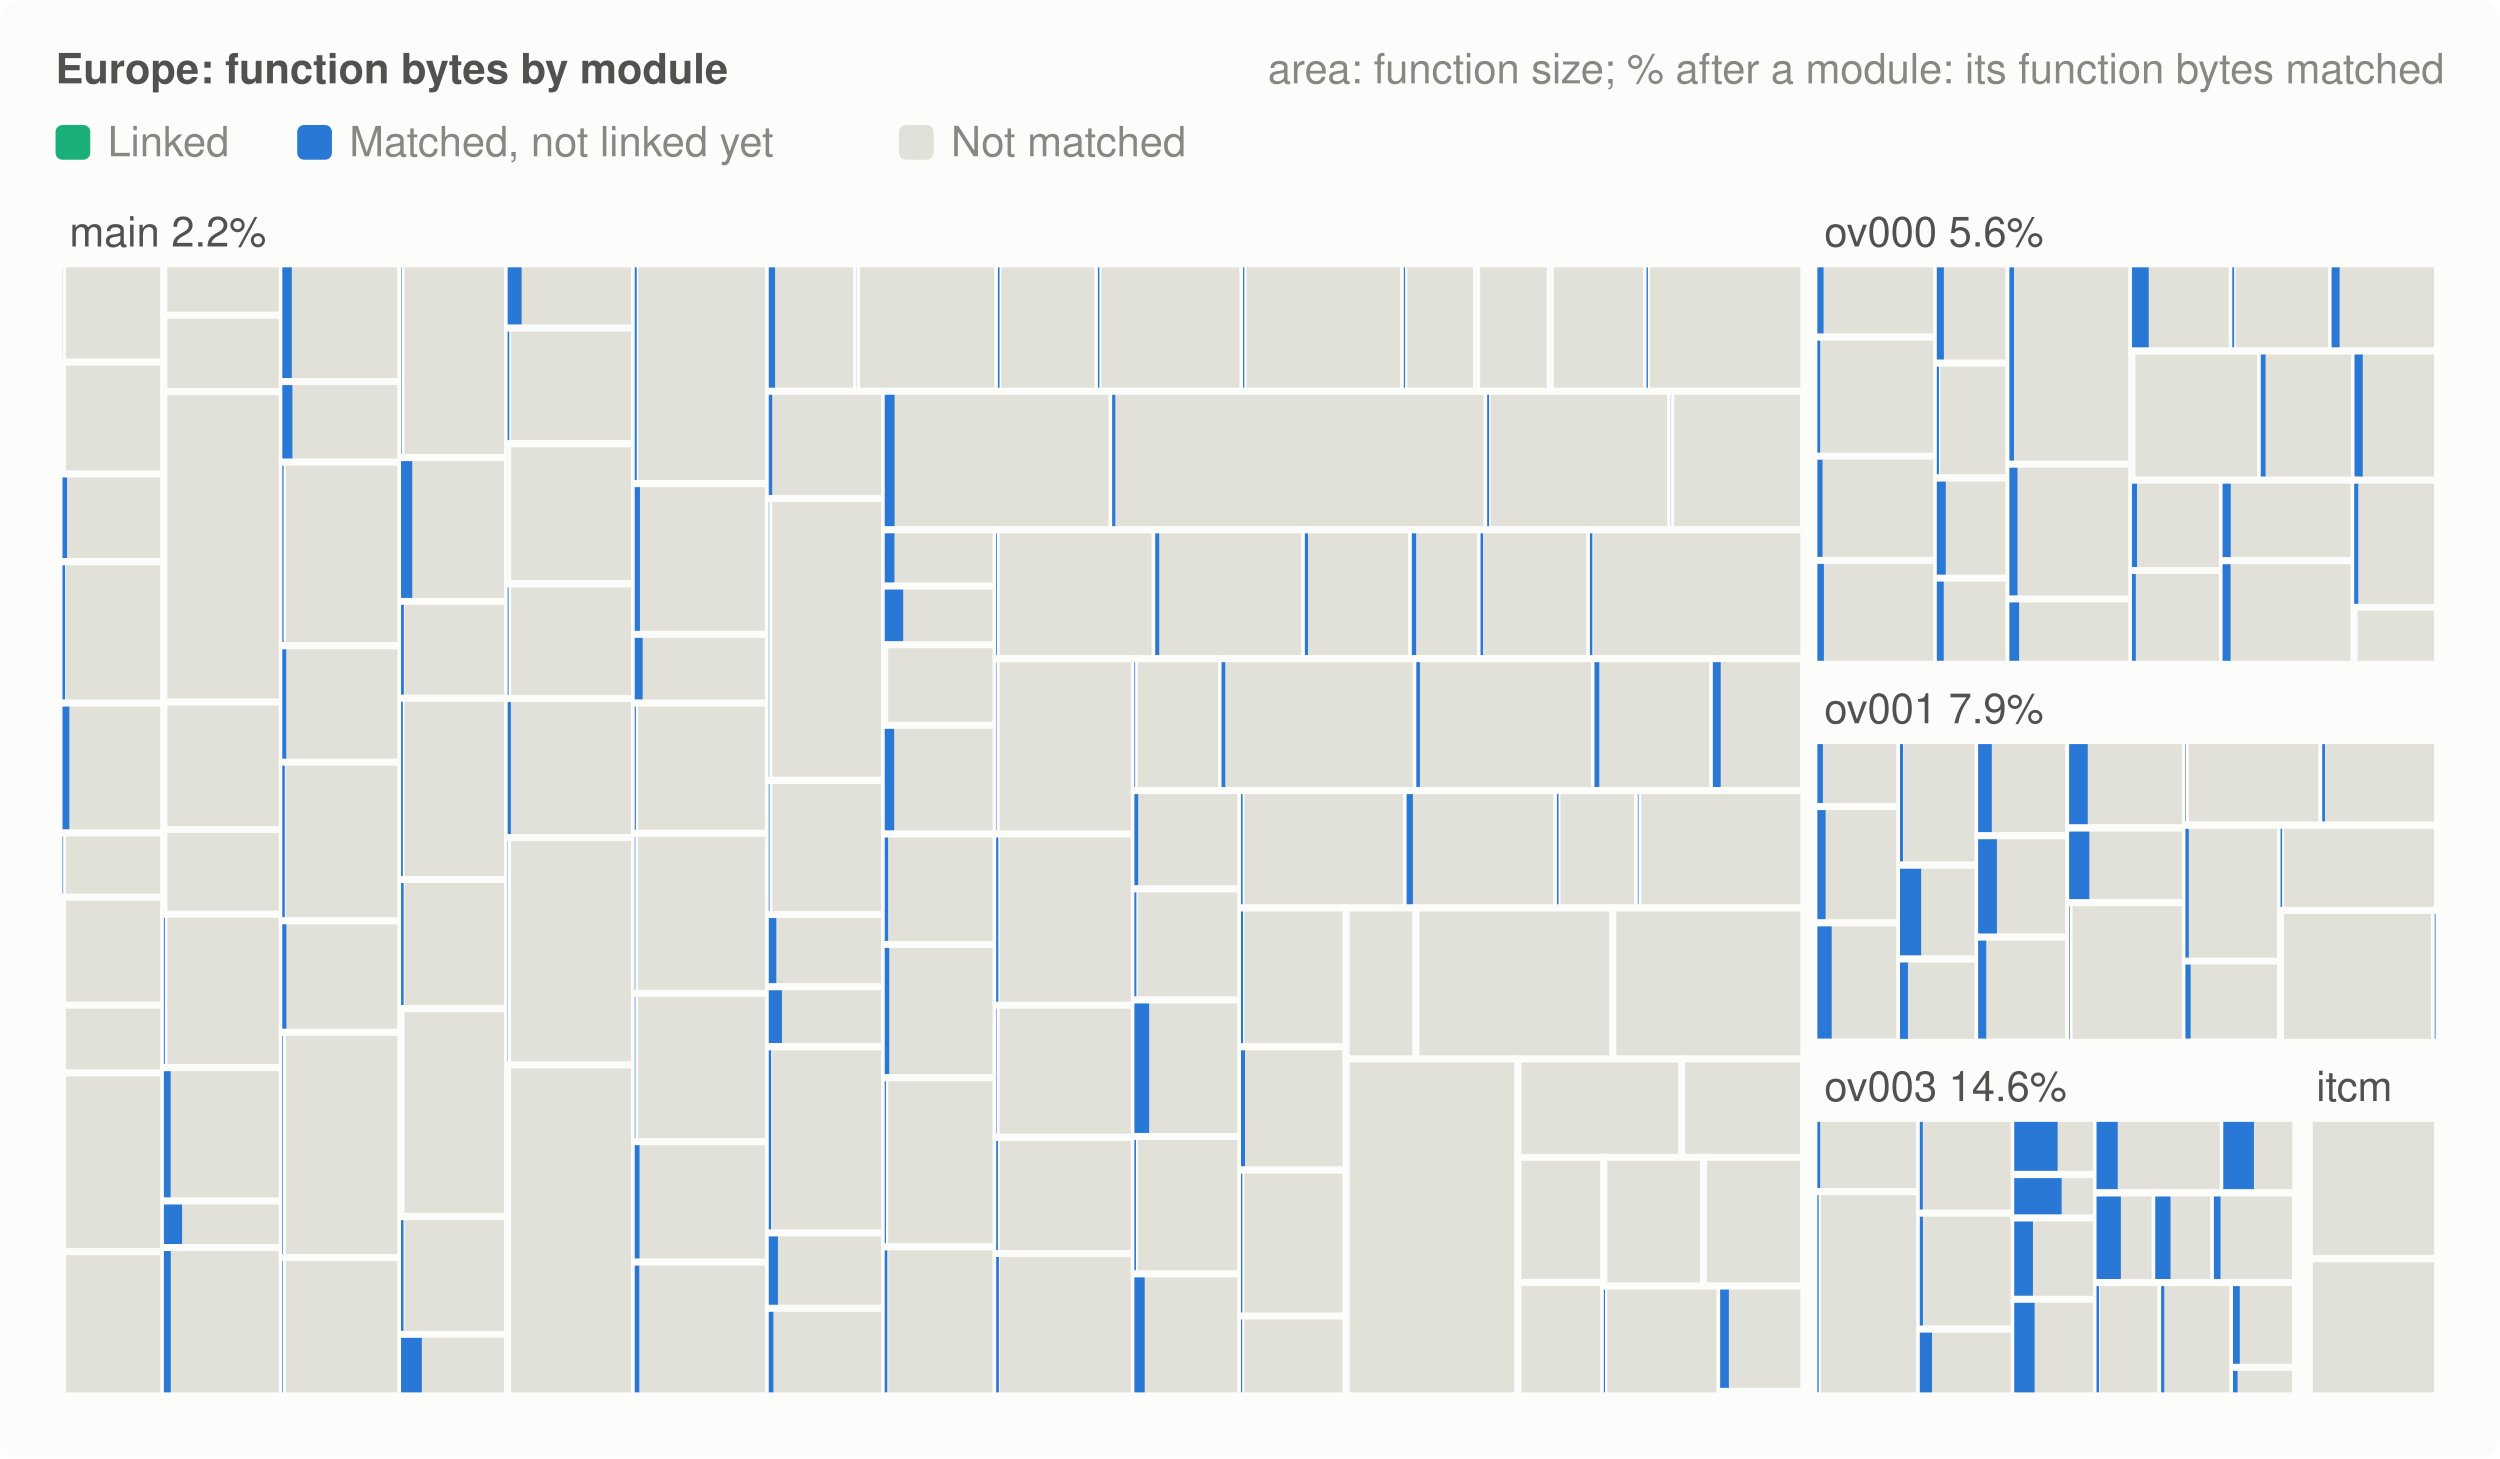
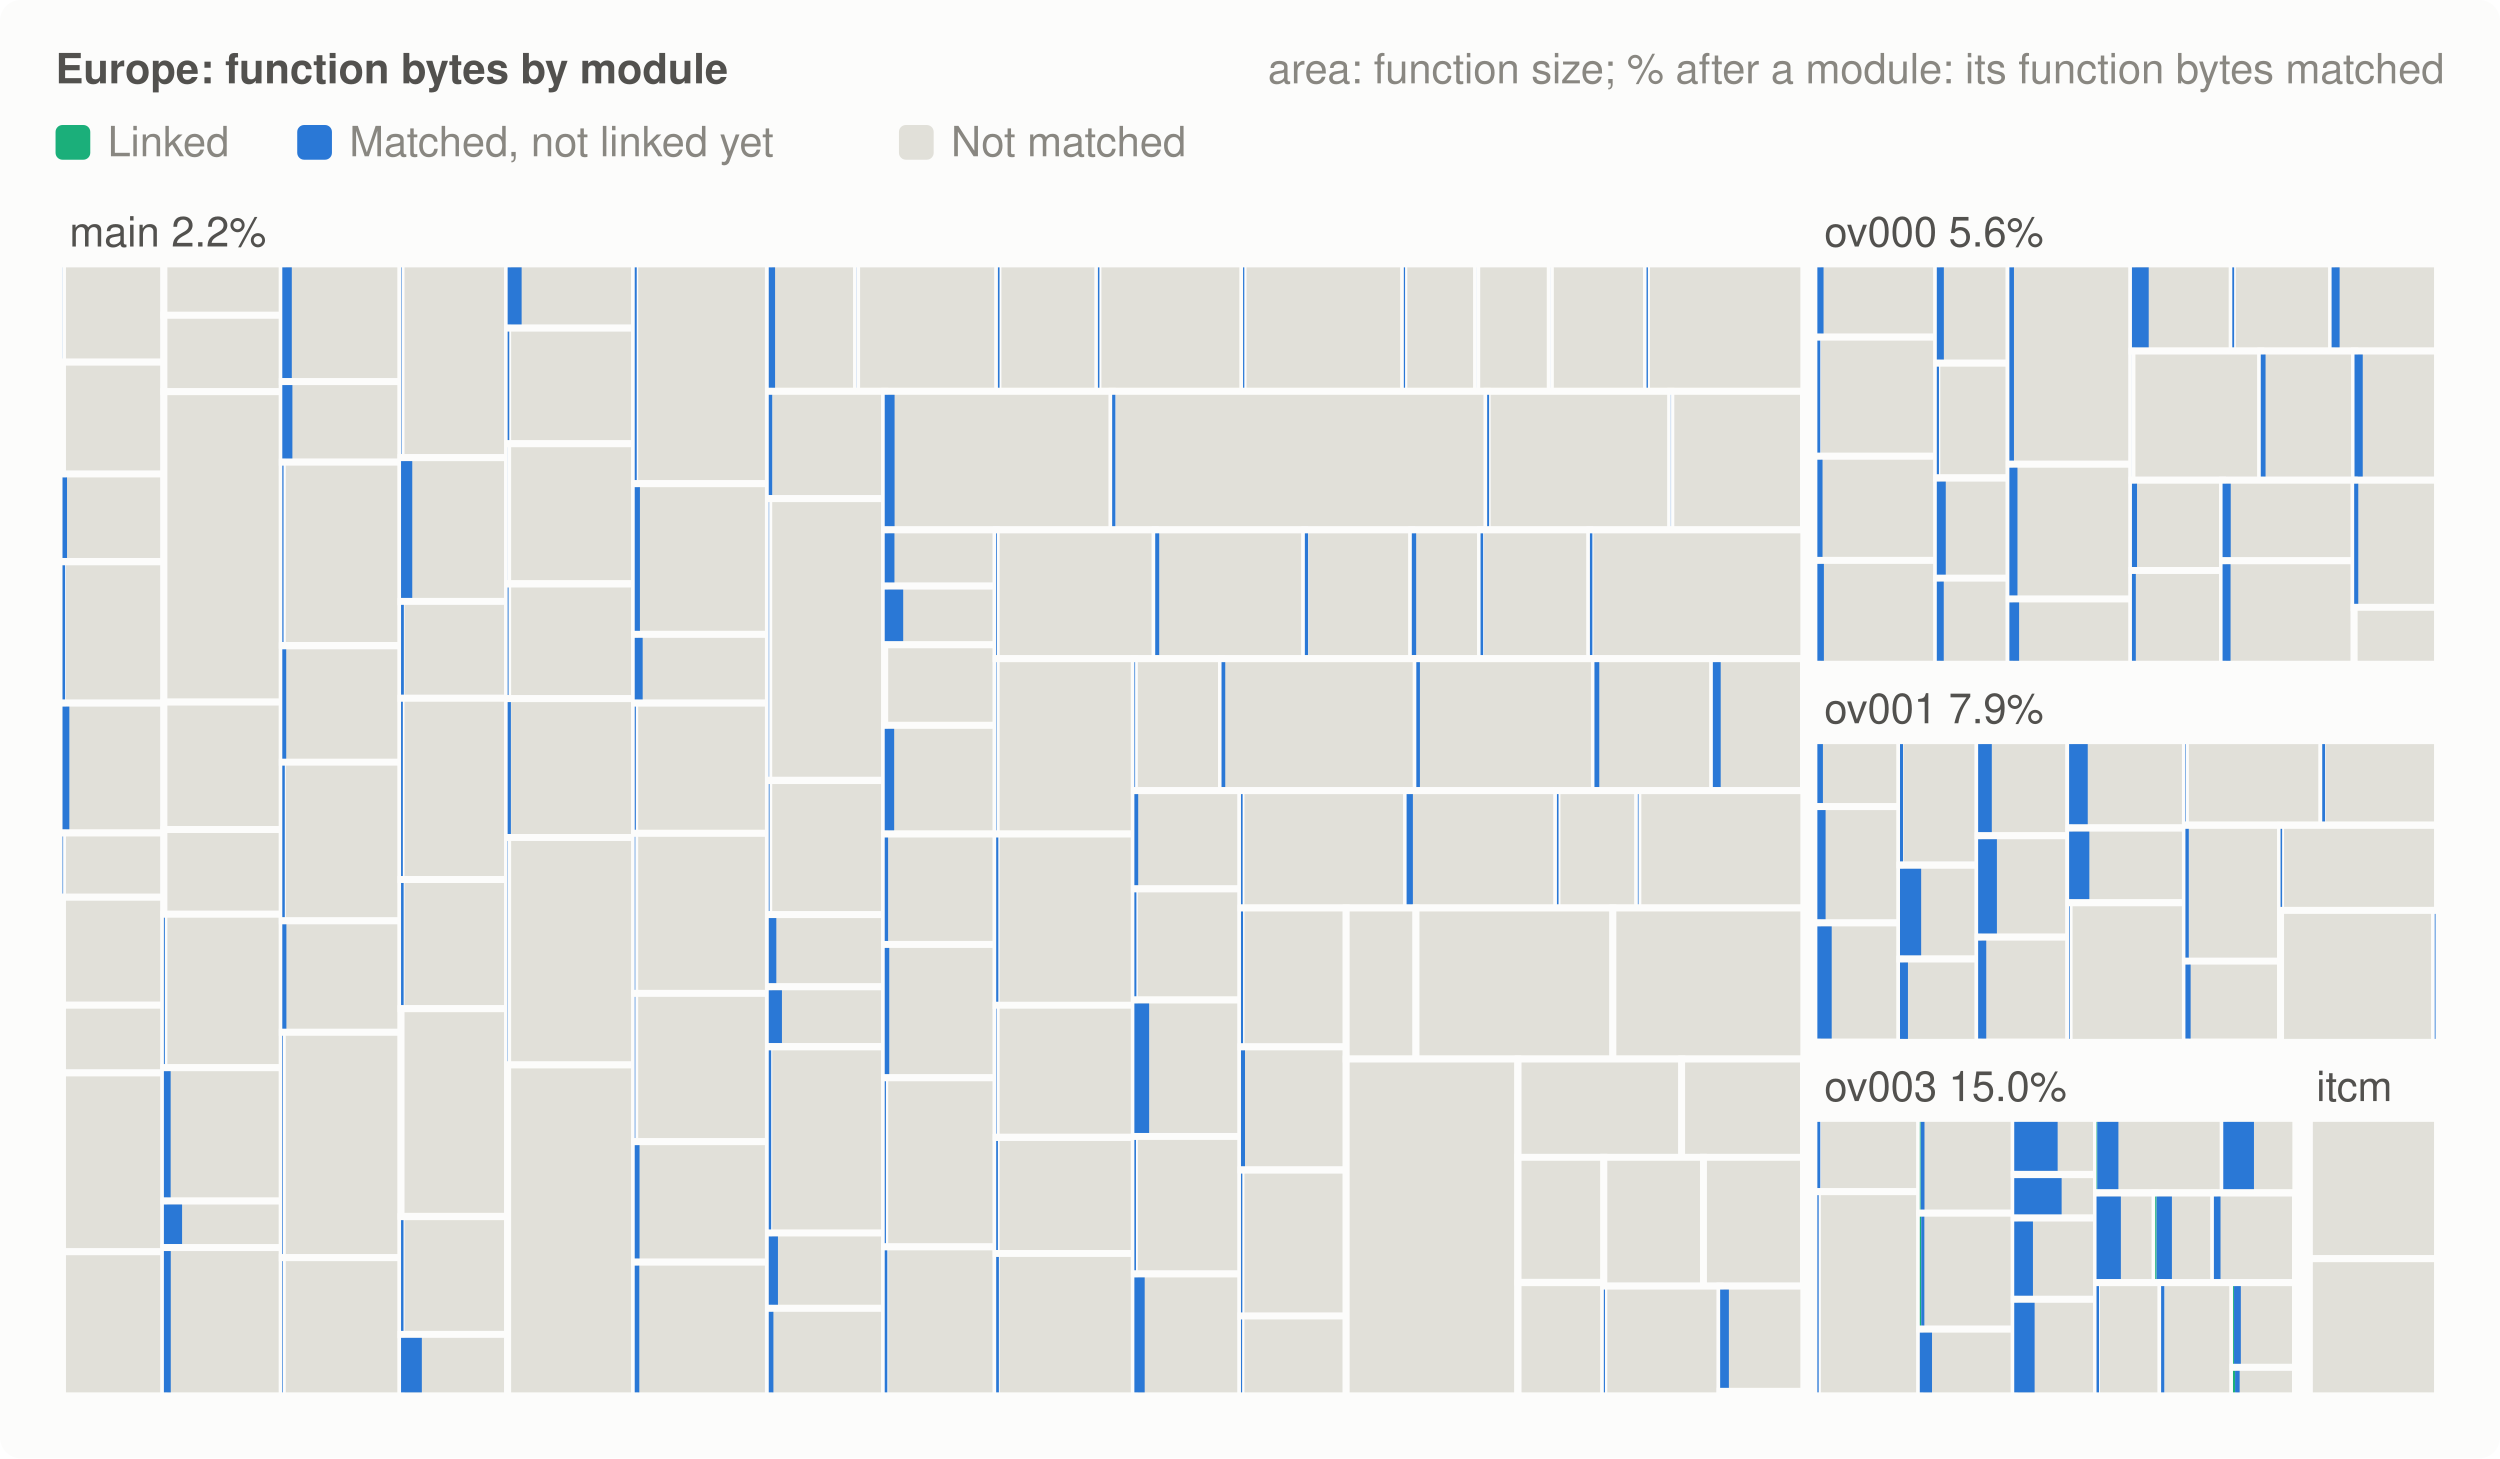
<svg xmlns="http://www.w3.org/2000/svg" viewBox="0 0 720 420" width="720" height="420" role="img" aria-label="Matched and linked code by module (Europe)">
  <style>.bg{fill:#fcfcfb}.lbl{fill:#52514e}.muted{fill:#898781}.todo{fill:#e1e0d9}.gap{stroke:#fcfcfb}.matched{fill:#2a78d6}.linked{fill:#1baf7a}@media (prefers-color-scheme: dark){.bg{fill:#1a1a19}.lbl{fill:#c3c2b7}.muted{fill:#898781}.todo{fill:#2c2c2a}.gap{stroke:#1a1a19}.matched{fill:#3987e5}.linked{fill:#199e70}}text{font:12px -apple-system,BlinkMacSystemFont,'Segoe UI',Helvetica,Arial,sans-serif}.head{font-weight:600}</style>
  <rect class="bg" width="720" height="420" rx="6" />
  <text class="lbl head" x="16" y="24">Europe: function bytes by module</text>
  <text class="muted" x="704" y="24" text-anchor="end">area: function size; % after a module: its function bytes matched</text>
  <rect class="linked" x="16" y="36" width="10" height="10" rx="2" />
  <text class="muted" x="31" y="45">Linked</text>
  <rect class="matched" x="85.6" y="36" width="10" height="10" rx="2" />
  <text class="muted" x="100.6" y="45">Matched, not linked yet</text>
  <rect class="todo" x="258.9" y="36" width="10" height="10" rx="2" />
  <text class="muted" x="273.9" y="45">Not matched</text>
  <rect class="todo gap" x="18.0" y="76.0" width="29.2" height="28.3" stroke-width="2" />
  <rect class="matched" x="18.0" y="77.0" width="0.03" height="26.3" />
  <rect class="todo gap" x="18.0" y="104.3" width="29.2" height="32.3" stroke-width="2" />
  <rect class="todo gap" x="18.0" y="136.5" width="29.2" height="25.2" stroke-width="2" />
  <rect class="matched" x="18.0" y="137.5" width="1.30" height="23.2" />
  <rect class="todo gap" x="18.0" y="161.8" width="29.2" height="40.7" stroke-width="2" />
  <rect class="matched" x="18.0" y="162.8" width="0.75" height="38.7" />
  <rect class="todo gap" x="18.0" y="202.5" width="29.2" height="37.4" stroke-width="2" />
  <rect class="matched" x="18.0" y="203.5" width="1.97" height="35.4" />
  <rect class="todo gap" x="18.0" y="239.9" width="29.2" height="18.5" stroke-width="2" />
  <rect class="matched" x="18.0" y="240.9" width="0.18" height="16.5" />
  <rect class="todo gap" x="18.0" y="258.4" width="29.2" height="31.1" stroke-width="2" />
  <rect class="todo gap" x="18.0" y="289.5" width="29.2" height="19.5" stroke-width="2" />
  <rect class="todo gap" x="18.0" y="309.0" width="29.2" height="51.5" stroke-width="2" />
  <rect class="todo gap" x="18.0" y="360.5" width="29.2" height="41.5" stroke-width="2" />
  <rect class="todo gap" x="47.2" y="76.0" width="34.1" height="14.8" stroke-width="2" />
  <rect class="todo gap" x="47.2" y="90.8" width="34.1" height="22.0" stroke-width="2" />
  <rect class="todo gap" x="47.2" y="112.8" width="34.1" height="89.4" stroke-width="2" />
  <rect class="todo gap" x="47.2" y="202.2" width="34.1" height="36.7" stroke-width="2" />
  <rect class="todo gap" x="47.2" y="238.9" width="34.1" height="24.4" stroke-width="2" />
  <rect class="todo gap" x="47.2" y="263.3" width="34.1" height="44.2" stroke-width="2" />
  <rect class="matched" x="47.2" y="264.3" width="0.28" height="42.2" />
  <rect class="todo gap" x="47.2" y="307.5" width="34.1" height="38.4" stroke-width="2" />
  <rect class="matched" x="47.2" y="308.5" width="1.95" height="36.4" />
  <rect class="todo gap" x="47.2" y="345.9" width="34.1" height="13.4" stroke-width="2" />
  <rect class="matched" x="47.2" y="346.9" width="5.24" height="11.4" />
  <rect class="todo gap" x="47.2" y="359.3" width="34.1" height="42.7" stroke-width="2" />
  <rect class="matched" x="47.2" y="360.3" width="1.98" height="40.7" />
  <rect class="todo gap" x="81.3" y="76.0" width="34.2" height="33.9" stroke-width="2" />
  <rect class="matched" x="81.3" y="77.0" width="2.74" height="31.9" />
  <rect class="todo gap" x="81.3" y="109.9" width="34.2" height="23.2" stroke-width="2" />
  <rect class="matched" x="81.3" y="110.9" width="2.91" height="21.2" />
  <rect class="todo gap" x="81.3" y="133.1" width="34.2" height="52.8" stroke-width="2" />
  <rect class="matched" x="81.3" y="134.1" width="0.36" height="50.8" />
  <rect class="todo gap" x="81.3" y="186.0" width="34.2" height="33.6" stroke-width="2" />
  <rect class="matched" x="81.3" y="187.0" width="1.13" height="31.6" />
  <rect class="todo gap" x="81.3" y="219.5" width="34.2" height="45.7" stroke-width="2" />
  <rect class="matched" x="81.3" y="220.5" width="0.72" height="43.7" />
  <rect class="todo gap" x="81.3" y="265.2" width="34.2" height="32.1" stroke-width="2" />
  <rect class="matched" x="81.3" y="266.2" width="1.18" height="30.1" />
  <rect class="todo gap" x="81.3" y="297.3" width="34.2" height="64.9" stroke-width="2" />
  <rect class="matched" x="81.3" y="298.3" width="0.20" height="62.9" />
  <rect class="todo gap" x="81.3" y="362.2" width="34.2" height="39.8" stroke-width="2" />
  <rect class="matched" x="81.3" y="363.2" width="0.19" height="37.8" />
  <rect class="todo gap" x="115.5" y="76.0" width="30.7" height="55.8" stroke-width="2" />
  <rect class="matched" x="115.5" y="77.0" width="0.15" height="53.8" />
  <rect class="todo gap" x="115.5" y="131.8" width="30.7" height="41.5" stroke-width="2" />
  <rect class="matched" x="115.5" y="132.8" width="3.23" height="39.5" />
  <rect class="todo gap" x="115.5" y="173.2" width="30.7" height="27.9" stroke-width="2" />
  <rect class="matched" x="115.5" y="174.2" width="0.81" height="25.9" />
  <rect class="todo gap" x="115.5" y="201.1" width="30.7" height="52.2" stroke-width="2" />
  <rect class="matched" x="115.5" y="202.1" width="0.52" height="50.2" />
  <rect class="todo gap" x="115.5" y="253.3" width="30.7" height="37.2" stroke-width="2" />
  <rect class="matched" x="115.5" y="254.3" width="0.75" height="35.2" />
  <rect class="todo gap" x="115.5" y="290.5" width="30.7" height="59.8" stroke-width="2" />
  <rect class="todo gap" x="115.5" y="350.4" width="30.7" height="34.0" stroke-width="2" />
  <rect class="matched" x="115.5" y="351.4" width="0.71" height="32.0" />
  <rect class="todo gap" x="115.5" y="384.3" width="30.7" height="17.7" stroke-width="2" />
  <rect class="matched" x="115.5" y="385.3" width="5.99" height="15.7" />
  <rect class="todo gap" x="146.2" y="76.0" width="36.6" height="18.5" stroke-width="2" />
  <rect class="matched" x="146.2" y="77.0" width="4.03" height="16.5" />
  <rect class="todo gap" x="146.2" y="94.5" width="36.6" height="33.3" stroke-width="2" />
  <rect class="matched" x="146.2" y="95.5" width="0.47" height="31.3" />
  <rect class="todo gap" x="146.2" y="127.8" width="36.6" height="40.3" stroke-width="2" />
  <rect class="matched" x="146.2" y="128.8" width="0.02" height="38.3" />
  <rect class="todo gap" x="146.2" y="168.2" width="36.6" height="33.0" stroke-width="2" />
  <rect class="matched" x="146.2" y="169.2" width="0.27" height="31.0" />
  <rect class="todo gap" x="146.2" y="201.2" width="36.6" height="40.0" stroke-width="2" />
  <rect class="matched" x="146.2" y="202.2" width="0.94" height="38.0" />
  <rect class="todo gap" x="146.2" y="241.2" width="36.6" height="65.5" stroke-width="2" />
  <rect class="matched" x="146.2" y="242.2" width="0.10" height="63.5" />
  <rect class="todo gap" x="146.2" y="306.7" width="36.6" height="95.3" stroke-width="2" />
  <rect class="todo gap" x="182.8" y="76.0" width="38.5" height="63.3" stroke-width="2" />
  <rect class="matched" x="182.8" y="77.0" width="0.58" height="61.3" />
  <rect class="todo gap" x="182.8" y="139.3" width="38.5" height="43.4" stroke-width="2" />
  <rect class="matched" x="182.8" y="140.3" width="1.50" height="41.4" />
  <rect class="todo gap" x="182.8" y="182.7" width="38.5" height="19.8" stroke-width="2" />
  <rect class="matched" x="182.8" y="183.7" width="2.29" height="17.8" />
  <rect class="todo gap" x="182.8" y="202.5" width="38.5" height="37.5" stroke-width="2" />
  <rect class="matched" x="182.8" y="203.5" width="0.33" height="35.5" />
  <rect class="todo gap" x="182.8" y="240.0" width="38.5" height="46.1" stroke-width="2" />
  <rect class="matched" x="182.8" y="241.0" width="0.17" height="44.1" />
  <rect class="todo gap" x="182.8" y="286.1" width="38.5" height="42.7" stroke-width="2" />
  <rect class="matched" x="182.8" y="287.1" width="0.18" height="40.7" />
  <rect class="todo gap" x="182.8" y="328.8" width="38.5" height="34.7" stroke-width="2" />
  <rect class="matched" x="182.8" y="329.8" width="1.39" height="32.7" />
  <rect class="todo gap" x="182.8" y="363.5" width="38.5" height="38.5" stroke-width="2" />
  <rect class="matched" x="182.8" y="364.5" width="1.32" height="36.5" />
  <rect class="todo gap" x="221.4" y="76.0" width="25.3" height="36.7" stroke-width="2" />
  <rect class="matched" x="221.4" y="77.0" width="1.82" height="34.7" />
  <rect class="todo gap" x="246.7" y="76.0" width="40.7" height="36.7" stroke-width="2" />
  <rect class="matched" x="246.7" y="77.0" width="0.04" height="34.7" />
  <rect class="todo gap" x="287.4" y="76.0" width="28.9" height="36.7" stroke-width="2" />
  <rect class="matched" x="287.4" y="77.0" width="0.47" height="34.7" />
  <rect class="todo gap" x="316.2" y="76.0" width="41.8" height="36.7" stroke-width="2" />
  <rect class="matched" x="316.2" y="77.0" width="0.43" height="34.7" />
  <rect class="todo gap" x="358.0" y="76.0" width="46.3" height="36.7" stroke-width="2" />
  <rect class="matched" x="358.0" y="77.0" width="0.36" height="34.7" />
  <rect class="todo gap" x="404.3" y="76.0" width="21.0" height="36.7" stroke-width="2" />
  <rect class="matched" x="404.3" y="77.0" width="0.36" height="34.7" />
  <rect class="todo gap" x="425.3" y="76.0" width="21.2" height="36.7" stroke-width="2" />
  <rect class="matched" x="425.3" y="77.0" width="0.01" height="34.7" />
  <rect class="todo gap" x="446.5" y="76.0" width="27.7" height="36.7" stroke-width="2" />
  <rect class="matched" x="446.5" y="77.0" width="0.01" height="34.7" />
  <rect class="todo gap" x="474.2" y="76.0" width="45.3" height="36.7" stroke-width="2" />
  <rect class="matched" x="474.2" y="77.0" width="0.40" height="34.7" />
  <rect class="todo gap" x="221.4" y="112.7" width="33.4" height="30.9" stroke-width="2" />
  <rect class="matched" x="221.4" y="113.7" width="1.00" height="28.9" />
  <rect class="todo gap" x="221.4" y="143.6" width="33.4" height="81.1" stroke-width="2" />
  <rect class="matched" x="221.4" y="144.6" width="0.12" height="79.1" />
  <rect class="todo gap" x="221.4" y="224.8" width="33.4" height="38.6" stroke-width="2" />
  <rect class="matched" x="221.4" y="225.8" width="0.23" height="36.6" />
  <rect class="todo gap" x="221.4" y="263.4" width="33.4" height="20.8" stroke-width="2" />
  <rect class="matched" x="221.4" y="264.4" width="2.18" height="18.8" />
  <rect class="todo gap" x="221.4" y="284.2" width="33.4" height="17.2" stroke-width="2" />
  <rect class="matched" x="221.4" y="285.2" width="3.80" height="15.2" />
  <rect class="todo gap" x="221.4" y="301.5" width="33.4" height="53.7" stroke-width="2" />
  <rect class="matched" x="221.4" y="302.5" width="0.70" height="51.7" />
  <rect class="todo gap" x="221.4" y="355.1" width="33.4" height="21.7" stroke-width="2" />
  <rect class="matched" x="221.4" y="356.1" width="2.65" height="19.7" />
  <rect class="todo gap" x="221.4" y="376.8" width="33.4" height="25.2" stroke-width="2" />
  <rect class="matched" x="221.4" y="377.8" width="1.34" height="23.2" />
  <rect class="todo gap" x="254.8" y="112.7" width="65.5" height="39.9" stroke-width="2" />
  <rect class="matched" x="254.8" y="113.7" width="2.84" height="37.9" />
  <rect class="todo gap" x="320.3" y="112.7" width="108.0" height="39.9" stroke-width="2" />
  <rect class="matched" x="320.3" y="113.7" width="0.93" height="37.9" />
  <rect class="todo gap" x="428.3" y="112.7" width="52.9" height="39.9" stroke-width="2" />
  <rect class="matched" x="428.3" y="113.7" width="0.56" height="37.9" />
  <rect class="todo gap" x="481.2" y="112.7" width="38.2" height="39.9" stroke-width="2" />
  <rect class="matched" x="481.2" y="113.7" width="0.06" height="37.9" />
  <rect class="todo gap" x="254.8" y="152.6" width="32.1" height="16.2" stroke-width="2" />
  <rect class="matched" x="254.8" y="153.6" width="2.80" height="14.2" />
  <rect class="todo gap" x="254.8" y="168.8" width="32.1" height="16.9" stroke-width="2" />
  <rect class="matched" x="254.8" y="169.8" width="5.32" height="14.9" />
  <rect class="todo gap" x="254.8" y="185.7" width="32.1" height="23.2" stroke-width="2" />
  <rect class="todo gap" x="254.8" y="208.9" width="32.1" height="31.3" stroke-width="2" />
  <rect class="matched" x="254.8" y="209.9" width="2.72" height="29.3" />
  <rect class="todo gap" x="254.8" y="240.2" width="32.1" height="31.8" stroke-width="2" />
  <rect class="matched" x="254.8" y="241.2" width="0.98" height="29.8" />
  <rect class="todo gap" x="254.8" y="272.0" width="32.1" height="38.4" stroke-width="2" />
  <rect class="matched" x="254.8" y="273.0" width="1.30" height="36.4" />
  <rect class="todo gap" x="254.8" y="310.4" width="32.1" height="48.7" stroke-width="2" />
  <rect class="matched" x="254.8" y="311.4" width="0.35" height="46.7" />
  <rect class="todo gap" x="254.8" y="359.1" width="32.1" height="42.9" stroke-width="2" />
  <rect class="matched" x="254.8" y="360.1" width="0.75" height="40.9" />
  <rect class="todo gap" x="286.9" y="152.6" width="45.8" height="37.1" stroke-width="2" />
  <rect class="matched" x="286.9" y="153.6" width="0.23" height="35.1" />
  <rect class="todo gap" x="332.7" y="152.6" width="43.1" height="37.1" stroke-width="2" />
  <rect class="matched" x="332.7" y="153.6" width="1.15" height="35.1" />
  <rect class="todo gap" x="375.8" y="152.6" width="30.8" height="37.1" stroke-width="2" />
  <rect class="matched" x="375.8" y="153.6" width="0.92" height="35.1" />
  <rect class="todo gap" x="406.6" y="152.6" width="19.8" height="37.1" stroke-width="2" />
  <rect class="matched" x="406.6" y="153.6" width="1.25" height="35.1" />
  <rect class="todo gap" x="426.4" y="152.6" width="31.5" height="37.1" stroke-width="2" />
  <rect class="matched" x="426.4" y="153.6" width="0.75" height="35.1" />
  <rect class="todo gap" x="457.9" y="152.6" width="61.6" height="37.1" stroke-width="2" />
  <rect class="matched" x="457.9" y="153.6" width="0.70" height="35.1" />
  <rect class="todo gap" x="286.9" y="189.7" width="39.8" height="50.5" stroke-width="2" />
  <rect class="matched" x="286.9" y="190.7" width="0.13" height="48.5" />
  <rect class="todo gap" x="286.9" y="240.2" width="39.8" height="49.4" stroke-width="2" />
  <rect class="matched" x="286.9" y="241.2" width="0.62" height="47.4" />
  <rect class="todo gap" x="286.9" y="289.5" width="39.8" height="38.0" stroke-width="2" />
  <rect class="matched" x="286.9" y="290.5" width="0.14" height="36.0" />
  <rect class="todo gap" x="286.9" y="327.6" width="39.8" height="33.5" stroke-width="2" />
  <rect class="matched" x="286.9" y="328.6" width="0.50" height="31.5" />
  <rect class="todo gap" x="286.9" y="361.0" width="39.8" height="41.0" stroke-width="2" />
  <rect class="matched" x="286.9" y="362.0" width="0.78" height="39.0" />
  <rect class="todo gap" x="326.7" y="189.7" width="25.1" height="38.0" stroke-width="2" />
  <rect class="matched" x="326.7" y="190.7" width="0.21" height="36.0" />
  <rect class="todo gap" x="351.8" y="189.7" width="56.1" height="38.0" stroke-width="2" />
  <rect class="matched" x="351.8" y="190.7" width="1.07" height="36.0" />
  <rect class="todo gap" x="407.9" y="189.7" width="51.3" height="38.0" stroke-width="2" />
  <rect class="matched" x="407.9" y="190.7" width="1.04" height="36.0" />
  <rect class="todo gap" x="459.2" y="189.7" width="34.1" height="38.0" stroke-width="2" />
  <rect class="matched" x="459.2" y="190.7" width="1.39" height="36.0" />
  <rect class="todo gap" x="493.3" y="189.7" width="26.1" height="38.0" stroke-width="2" />
  <rect class="matched" x="493.3" y="190.7" width="2.26" height="36.0" />
  <rect class="todo gap" x="326.7" y="227.7" width="30.7" height="28.3" stroke-width="2" />
  <rect class="matched" x="326.7" y="228.7" width="1.10" height="26.3" />
  <rect class="todo gap" x="326.7" y="256.0" width="30.7" height="32.0" stroke-width="2" />
  <rect class="matched" x="326.7" y="257.0" width="0.58" height="30.0" />
  <rect class="todo gap" x="326.7" y="288.0" width="30.7" height="39.3" stroke-width="2" />
  <rect class="matched" x="326.7" y="289.0" width="4.25" height="37.3" />
  <rect class="todo gap" x="326.7" y="327.3" width="30.7" height="39.6" stroke-width="2" />
  <rect class="matched" x="326.7" y="328.3" width="0.46" height="37.6" />
  <rect class="todo gap" x="326.7" y="366.9" width="30.7" height="35.1" stroke-width="2" />
  <rect class="matched" x="326.7" y="367.9" width="2.97" height="33.1" />
  <rect class="todo gap" x="357.4" y="227.7" width="47.7" height="33.8" stroke-width="2" />
  <rect class="matched" x="357.4" y="228.7" width="0.48" height="31.8" />
  <rect class="todo gap" x="405.1" y="227.7" width="43.3" height="33.8" stroke-width="2" />
  <rect class="matched" x="405.1" y="228.7" width="1.81" height="31.8" />
  <rect class="todo gap" x="448.4" y="227.7" width="23.3" height="33.8" stroke-width="2" />
  <rect class="matched" x="448.4" y="228.7" width="0.46" height="31.8" />
  <rect class="todo gap" x="471.7" y="227.7" width="47.8" height="33.8" stroke-width="2" />
  <rect class="matched" x="471.7" y="228.7" width="0.20" height="31.8" />
  <rect class="todo gap" x="357.4" y="261.5" width="30.3" height="40.0" stroke-width="2" />
  <rect class="matched" x="357.4" y="262.5" width="0.60" height="38.0" />
  <rect class="todo gap" x="357.4" y="301.5" width="30.3" height="35.4" stroke-width="2" />
  <rect class="matched" x="357.4" y="302.5" width="1.16" height="33.4" />
  <rect class="todo gap" x="357.4" y="337.0" width="30.3" height="42.1" stroke-width="2" />
  <rect class="matched" x="357.4" y="338.0" width="0.39" height="40.1" />
  <rect class="todo gap" x="357.4" y="379.0" width="30.3" height="23.0" stroke-width="2" />
  <rect class="matched" x="357.4" y="380.0" width="0.33" height="21.0" />
  <rect class="todo gap" x="387.7" y="261.5" width="20.1" height="43.5" stroke-width="2" />
  <rect class="todo gap" x="407.8" y="261.5" width="56.7" height="43.5" stroke-width="2" />
  <rect class="todo gap" x="464.5" y="261.5" width="55.0" height="43.5" stroke-width="2" />
  <rect class="todo gap" x="387.7" y="305.0" width="49.4" height="97.0" stroke-width="2" />
  <rect class="todo gap" x="437.2" y="305.0" width="47.2" height="28.4" stroke-width="2" />
  <rect class="todo gap" x="484.3" y="305.0" width="35.1" height="28.4" stroke-width="2" />
  <rect class="todo gap" x="437.2" y="333.3" width="24.7" height="36.0" stroke-width="2" />
  <rect class="todo gap" x="437.2" y="369.4" width="24.7" height="32.6" stroke-width="2" />
  <rect class="todo gap" x="461.9" y="333.3" width="28.7" height="37.1" stroke-width="2" />
  <rect class="todo gap" x="490.6" y="333.3" width="28.8" height="37.1" stroke-width="2" />
  <rect class="todo gap" x="461.9" y="370.4" width="33.5" height="31.6" stroke-width="2" />
  <rect class="matched" x="461.9" y="371.4" width="0.33" height="29.6" />
  <rect class="todo gap" x="495.4" y="370.4" width="24.1" height="30.4" stroke-width="2" />
  <rect class="matched" x="495.4" y="371.4" width="2.52" height="28.4" />
  <rect class="todo gap" x="495.4" y="400.7" width="24.1" height="1.3" stroke-width="2" />
  <rect class="matched" x="495.4" y="401.7" width="0.75" height="0.0" />
  <text class="lbl" x="20.0" y="71.0">main 2.2%</text>
  <rect class="todo gap" x="523.4" y="76.0" width="34.4" height="21.1" stroke-width="2" />
  <rect class="matched" x="523.4" y="77.0" width="1.78" height="19.1" />
  <rect class="todo gap" x="523.4" y="97.1" width="34.4" height="34.3" stroke-width="2" />
  <rect class="matched" x="523.4" y="98.1" width="0.84" height="32.3" />
  <rect class="todo gap" x="523.4" y="131.4" width="34.4" height="30.0" stroke-width="2" />
  <rect class="matched" x="523.4" y="132.4" width="1.49" height="28.0" />
  <rect class="todo gap" x="523.4" y="161.4" width="34.4" height="29.9" stroke-width="2" />
  <rect class="matched" x="523.4" y="162.4" width="1.88" height="27.9" />
  <rect class="todo gap" x="557.8" y="76.0" width="20.8" height="28.6" stroke-width="2" />
  <rect class="matched" x="557.8" y="77.0" width="2.03" height="26.6" />
  <rect class="todo gap" x="557.8" y="104.6" width="20.8" height="33.0" stroke-width="2" />
  <rect class="matched" x="557.8" y="105.6" width="0.62" height="31.0" />
  <rect class="todo gap" x="557.8" y="137.7" width="20.8" height="28.9" stroke-width="2" />
  <rect class="matched" x="557.8" y="138.7" width="2.58" height="26.9" />
  <rect class="todo gap" x="557.8" y="166.5" width="20.8" height="24.8" stroke-width="2" />
  <rect class="matched" x="557.8" y="167.5" width="2.00" height="22.8" />
  <rect class="todo gap" x="578.7" y="76.0" width="35.3" height="57.7" stroke-width="2" />
  <rect class="matched" x="578.7" y="77.0" width="1.32" height="55.7" />
  <rect class="todo gap" x="578.7" y="133.7" width="35.3" height="38.9" stroke-width="2" />
  <rect class="matched" x="578.7" y="134.7" width="2.33" height="36.9" />
  <rect class="todo gap" x="578.7" y="172.5" width="35.3" height="18.8" stroke-width="2" />
  <rect class="matched" x="578.7" y="173.5" width="2.80" height="16.8" />
  <rect class="todo gap" x="614.0" y="76.0" width="28.9" height="25.1" stroke-width="2" />
  <rect class="matched" x="614.0" y="77.0" width="4.83" height="23.1" />
  <rect class="todo gap" x="642.9" y="76.0" width="28.7" height="25.1" stroke-width="2" />
  <rect class="matched" x="642.9" y="77.0" width="0.53" height="23.1" />
  <rect class="todo gap" x="671.5" y="76.0" width="30.5" height="25.1" stroke-width="2" />
  <rect class="matched" x="671.5" y="77.0" width="2.31" height="23.1" />
  <rect class="todo gap" x="614.0" y="101.1" width="37.1" height="37.2" stroke-width="2" />
  <rect class="matched" x="614.0" y="102.1" width="0.01" height="35.2" />
  <rect class="todo gap" x="651.1" y="101.1" width="27.1" height="37.2" stroke-width="2" />
  <rect class="matched" x="651.1" y="102.1" width="1.38" height="35.2" />
  <rect class="todo gap" x="678.1" y="101.1" width="23.9" height="37.2" stroke-width="2" />
  <rect class="matched" x="678.1" y="102.1" width="2.37" height="35.2" />
  <rect class="todo gap" x="614.0" y="138.3" width="26.1" height="26.0" stroke-width="2" />
  <rect class="matched" x="614.0" y="139.3" width="1.46" height="24.0" />
  <rect class="todo gap" x="614.0" y="164.3" width="26.1" height="27.0" stroke-width="2" />
  <rect class="matched" x="614.0" y="165.3" width="1.12" height="25.0" />
  <rect class="todo gap" x="640.1" y="138.3" width="37.9" height="23.2" stroke-width="2" />
  <rect class="matched" x="640.1" y="139.3" width="2.35" height="21.2" />
  <rect class="todo gap" x="640.1" y="161.5" width="37.9" height="29.8" stroke-width="2" />
  <rect class="matched" x="640.1" y="162.5" width="2.30" height="27.8" />
  <rect class="todo gap" x="678.0" y="138.3" width="24.0" height="36.7" stroke-width="2" />
  <rect class="matched" x="678.0" y="139.3" width="1.18" height="34.7" />
  <rect class="todo gap" x="678.0" y="174.9" width="24.0" height="16.4" stroke-width="2" />
  <text class="lbl" x="525.4" y="71.0">ov000 5.6%</text>
  <rect class="todo gap" x="523.4" y="213.3" width="23.8" height="19.0" stroke-width="2" />
  <rect class="matched" x="523.4" y="214.3" width="1.60" height="17.0" />
  <rect class="todo gap" x="523.4" y="232.3" width="23.8" height="33.5" stroke-width="2" />
  <rect class="matched" x="523.4" y="233.3" width="2.37" height="31.5" />
  <rect class="todo gap" x="523.4" y="265.8" width="23.8" height="34.3" stroke-width="2" />
  <rect class="matched" x="523.4" y="266.8" width="4.13" height="32.3" />
  <rect class="todo gap" x="547.2" y="213.3" width="22.5" height="35.8" stroke-width="2" />
  <rect class="matched" x="547.2" y="214.3" width="0.87" height="33.8" />
  <rect class="todo gap" x="547.2" y="249.2" width="22.5" height="27.0" stroke-width="2" />
  <rect class="matched" x="547.2" y="250.2" width="6.09" height="25.0" />
  <rect class="todo gap" x="547.2" y="276.2" width="22.5" height="24.0" stroke-width="2" />
  <rect class="matched" x="547.2" y="277.2" width="2.29" height="22.0" />
  <rect class="todo gap" x="569.7" y="213.3" width="26.1" height="27.4" stroke-width="2" />
  <rect class="matched" x="569.7" y="214.3" width="3.94" height="25.4" />
  <rect class="todo gap" x="569.7" y="240.7" width="26.1" height="29.2" stroke-width="2" />
  <rect class="matched" x="569.7" y="241.7" width="5.41" height="27.2" />
  <rect class="todo gap" x="569.7" y="269.9" width="26.1" height="30.2" stroke-width="2" />
  <rect class="matched" x="569.7" y="270.9" width="2.34" height="28.2" />
  <rect class="todo gap" x="595.9" y="213.3" width="33.6" height="25.1" stroke-width="2" />
  <rect class="matched" x="595.9" y="214.3" width="5.37" height="23.1" />
  <rect class="todo gap" x="595.9" y="238.5" width="33.6" height="21.5" stroke-width="2" />
  <rect class="matched" x="595.9" y="239.5" width="5.83" height="19.5" />
  <rect class="todo gap" x="595.9" y="260.0" width="33.6" height="40.2" stroke-width="2" />
  <rect class="matched" x="595.9" y="261.0" width="0.19" height="38.2" />
  <rect class="todo gap" x="629.4" y="213.3" width="39.3" height="24.3" stroke-width="2" />
  <rect class="matched" x="629.4" y="214.3" width="0.16" height="22.3" />
  <rect class="todo gap" x="668.8" y="213.3" width="33.2" height="24.3" stroke-width="2" />
  <rect class="matched" x="668.8" y="214.3" width="0.82" height="22.3" />
  <rect class="todo gap" x="629.4" y="237.7" width="27.4" height="39.2" stroke-width="2" />
  <rect class="matched" x="629.4" y="238.7" width="0.98" height="37.2" />
  <rect class="todo gap" x="629.4" y="276.8" width="27.4" height="23.3" stroke-width="2" />
  <rect class="matched" x="629.4" y="277.8" width="1.50" height="21.3" />
  <rect class="todo gap" x="656.8" y="237.7" width="45.2" height="24.5" stroke-width="2" />
  <rect class="matched" x="656.8" y="238.7" width="0.45" height="22.5" />
  <rect class="todo gap" x="656.8" y="262.2" width="44.4" height="38.0" stroke-width="2" />
  <rect class="todo gap" x="701.2" y="262.2" width="0.8" height="38.0" stroke-width="2" />
  <rect class="matched" x="701.2" y="263.2" width="0.24" height="36.0" />
  <text class="lbl" x="525.4" y="208.3">ov001 7.9%</text>
  <rect class="todo gap" x="523.4" y="322.1" width="29.5" height="21.1" stroke-width="2" />
  <rect class="matched" x="523.4" y="323.1" width="0.84" height="19.1" />
  <rect class="todo gap" x="523.4" y="343.2" width="29.5" height="58.8" stroke-width="2" />
  <rect class="matched" x="523.4" y="344.2" width="0.38" height="56.8" />
  <rect class="todo gap" x="552.9" y="322.1" width="27.2" height="27.3" stroke-width="2" />
-   <rect class="matched" x="552.9" y="323.1" width="0.88" height="25.3" />
+   <rect class="linked" x="552.9" y="323.1" width="0.23" height="25.3" />
+   <rect class="matched" x="553.2" y="323.1" width="1.05" height="25.3" />
  <rect class="todo gap" x="552.9" y="349.4" width="27.2" height="33.4" stroke-width="2" />
-   <rect class="matched" x="552.9" y="350.4" width="0.91" height="31.4" />
+   <rect class="linked" x="552.9" y="350.4" width="0.38" height="31.4" />
+   <rect class="matched" x="553.3" y="350.4" width="0.91" height="31.4" />
  <rect class="todo gap" x="552.9" y="382.8" width="27.2" height="19.2" stroke-width="2" />
  <rect class="matched" x="552.9" y="383.8" width="3.52" height="17.2" />
  <rect class="todo gap" x="580.1" y="322.1" width="23.7" height="16.1" stroke-width="2" />
  <rect class="matched" x="580.1" y="323.1" width="12.50" height="14.1" />
  <rect class="todo gap" x="580.1" y="338.3" width="23.7" height="12.5" stroke-width="2" />
  <rect class="matched" x="580.1" y="339.3" width="13.65" height="10.5" />
  <rect class="todo gap" x="580.1" y="350.8" width="23.7" height="23.4" stroke-width="2" />
  <rect class="matched" x="580.1" y="351.8" width="5.39" height="21.4" />
  <rect class="todo gap" x="580.1" y="374.2" width="23.7" height="27.8" stroke-width="2" />
  <rect class="matched" x="580.1" y="375.2" width="5.87" height="25.8" />
  <rect class="todo gap" x="603.8" y="322.1" width="36.5" height="21.4" stroke-width="2" />
-   <rect class="matched" x="603.8" y="323.1" width="6.10" height="19.4" />
+   <rect class="linked" x="603.8" y="323.1" width="0.20" height="19.4" />
+   <rect class="matched" x="604.0" y="323.1" width="6.10" height="19.4" />
  <rect class="todo gap" x="640.3" y="322.1" width="20.9" height="21.4" stroke-width="2" />
  <rect class="matched" x="640.3" y="323.1" width="8.84" height="19.4" />
  <rect class="todo gap" x="603.8" y="343.6" width="16.9" height="25.8" stroke-width="2" />
  <rect class="matched" x="603.8" y="344.6" width="7.01" height="23.8" />
  <rect class="todo gap" x="620.7" y="343.6" width="16.9" height="25.8" stroke-width="2" />
-   <rect class="matched" x="620.7" y="344.6" width="4.41" height="23.8" />
+   <rect class="linked" x="620.7" y="344.6" width="0.38" height="23.8" />
+   <rect class="matched" x="621.1" y="344.6" width="4.41" height="23.8" />
  <rect class="todo gap" x="637.6" y="343.6" width="23.5" height="25.8" stroke-width="2" />
  <rect class="matched" x="637.6" y="344.6" width="1.91" height="23.8" />
  <rect class="todo gap" x="603.8" y="369.4" width="18.6" height="32.6" stroke-width="2" />
  <rect class="matched" x="603.8" y="370.4" width="0.72" height="30.6" />
  <rect class="todo gap" x="622.4" y="369.4" width="20.7" height="32.6" stroke-width="2" />
  <rect class="matched" x="622.4" y="370.4" width="0.93" height="30.6" />
  <rect class="todo gap" x="643.1" y="369.4" width="18.0" height="24.4" stroke-width="2" />
-   <rect class="matched" x="643.1" y="370.4" width="1.96" height="22.4" />
+   <rect class="linked" x="643.1" y="370.4" width="0.27" height="22.4" />
+   <rect class="matched" x="643.4" y="370.4" width="1.96" height="22.4" />
  <rect class="todo gap" x="643.1" y="393.8" width="18.0" height="8.2" stroke-width="2" />
-   <rect class="matched" x="643.1" y="394.8" width="1.32" height="6.2" />
-   <text class="lbl" x="525.4" y="317.1">ov003 14.6%</text>
+   <rect class="linked" x="643.1" y="394.8" width="0.61" height="6.2" />
+   <rect class="matched" x="643.7" y="394.8" width="1.32" height="6.2" />
+   <text class="lbl" x="525.4" y="317.1">ov003 15.0%</text>
  <rect class="todo gap" x="665.1" y="322.1" width="36.9" height="40.4" stroke-width="2" />
  <rect class="todo gap" x="665.1" y="362.5" width="36.9" height="39.5" stroke-width="2" />
  <text class="lbl" x="667.1" y="317.1">itcm</text>
</svg>
